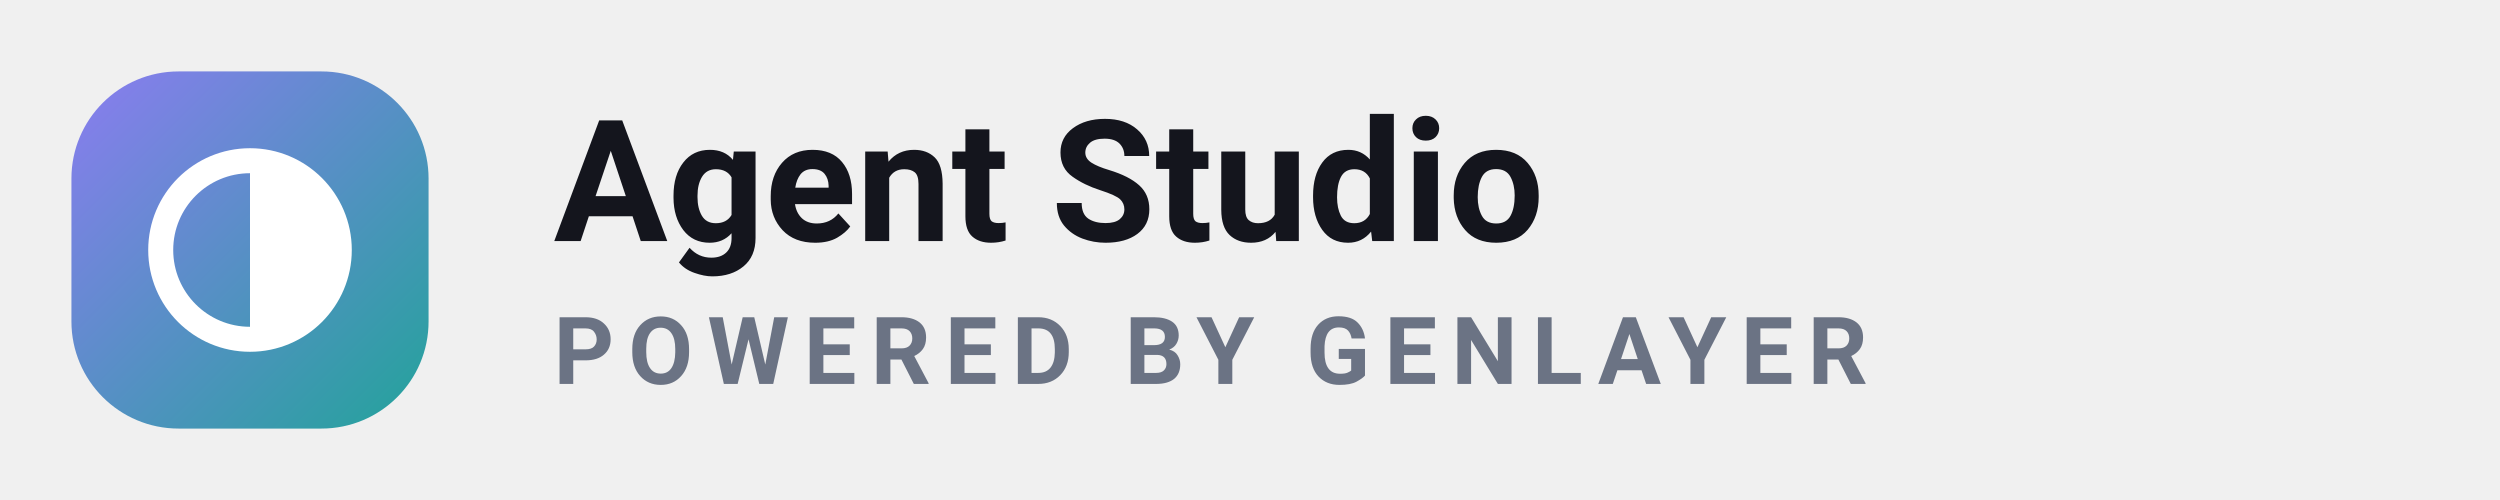
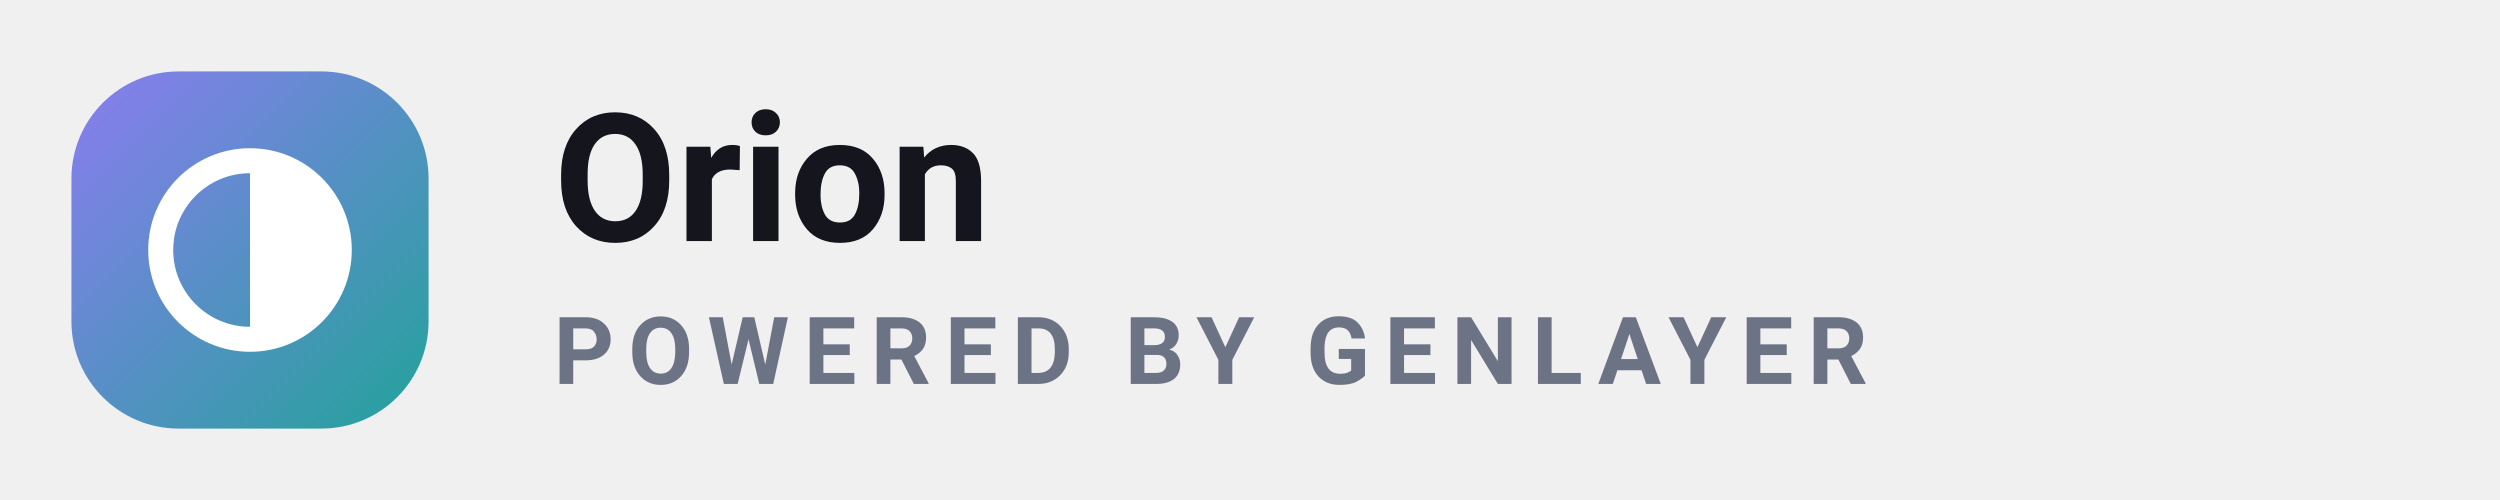
<svg xmlns="http://www.w3.org/2000/svg" width="280" height="56" viewBox="0 0 280 56" fill="none" role="img" aria-label="GenLayer Agent Studio">
  <defs>
    <linearGradient id="g" x1="8" y1="8" x2="48" y2="48" gradientUnits="userSpaceOnUse">
      <stop stop-color="#8b7cf0" />
      <stop offset="1" stop-color="#22a39a" />
    </linearGradient>
  </defs>
  <rect x="8" y="8" width="40" height="40" rx="12" fill="url(#g)" />
  <circle cx="28" cy="28" r="10" stroke="#fff" stroke-width="2.8" />
  <path d="M28 18 A10 10 0 0 1 28 38 Z" fill="#fff" />
-   <text x="62" y="27" font-family="ui-sans-serif, system-ui, 'Segoe UI', Roboto, Arial, sans-serif" font-size="19" font-weight="700" fill="#14151d">Agent Studio</text>
+   <text x="62" y="27" font-family="ui-sans-serif, system-ui, 'Segoe UI', Roboto, Arial, sans-serif" font-size="20" font-weight="700" fill="#14151d">Orion</text>
  <text x="62" y="43" font-family="ui-sans-serif, system-ui, 'Segoe UI', Roboto, Arial, sans-serif" font-size="10.5" font-weight="600" letter-spacing="1.6" fill="#6b7384">POWERED BY GENLAYER</text>
</svg>
